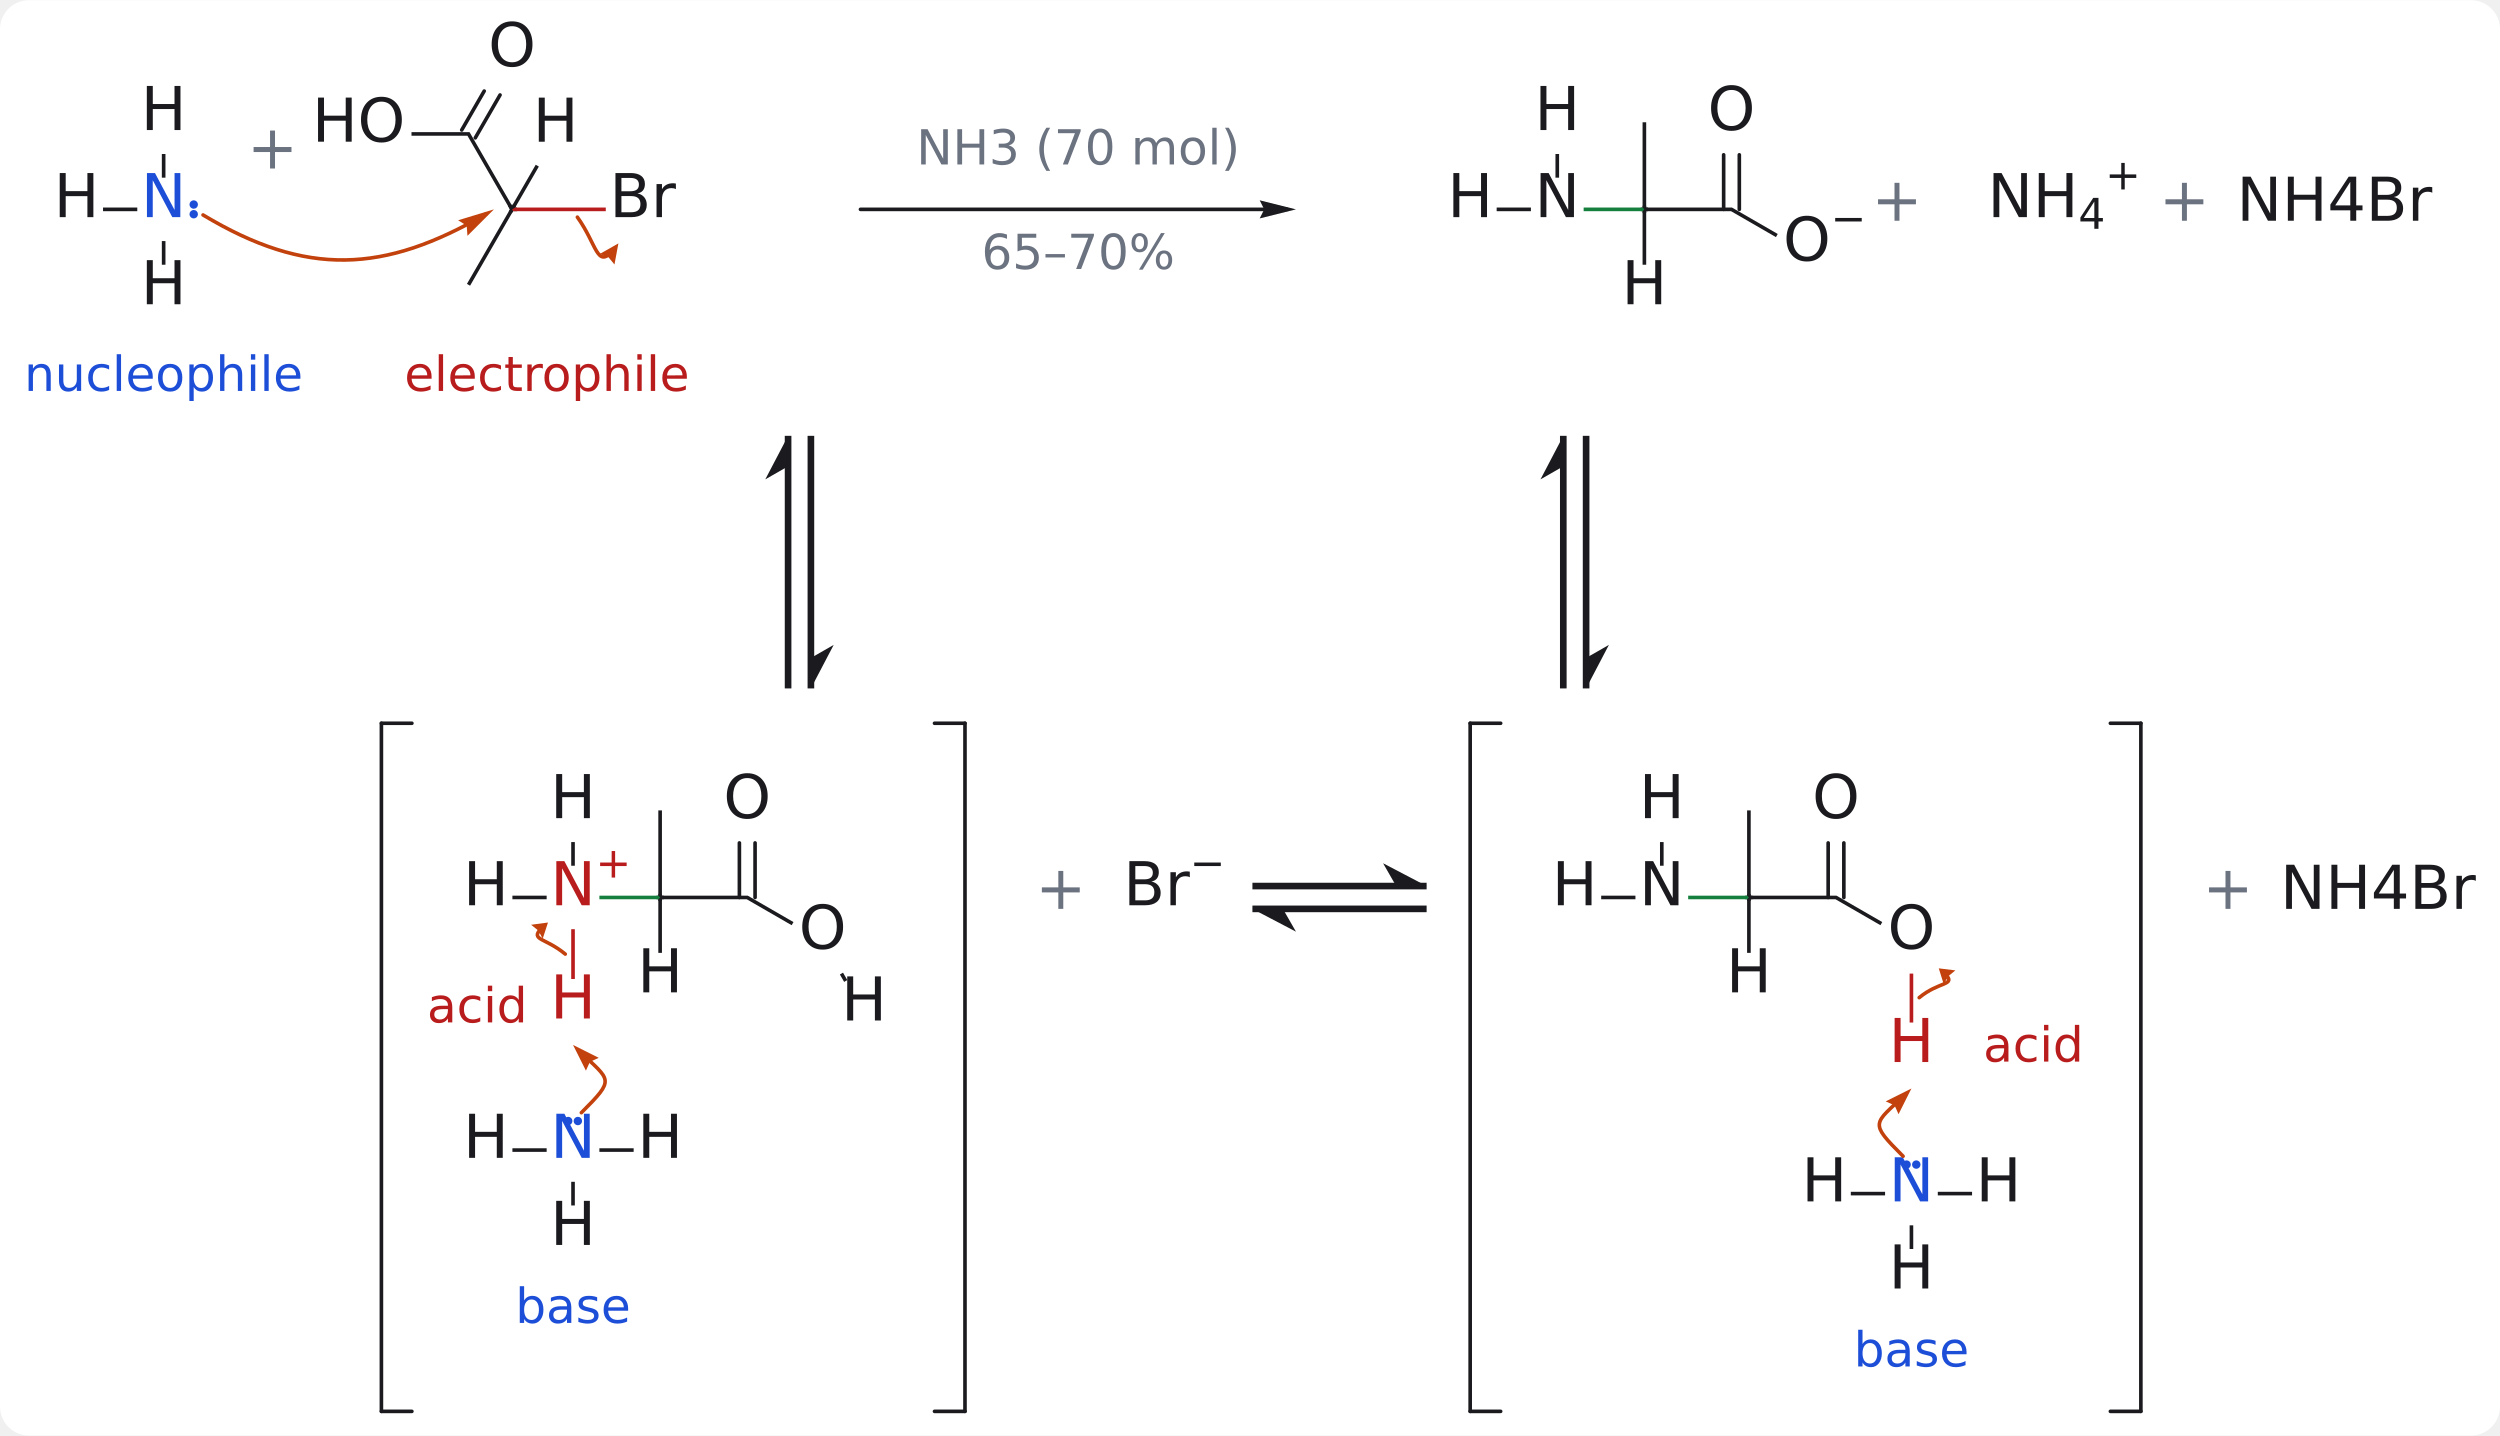
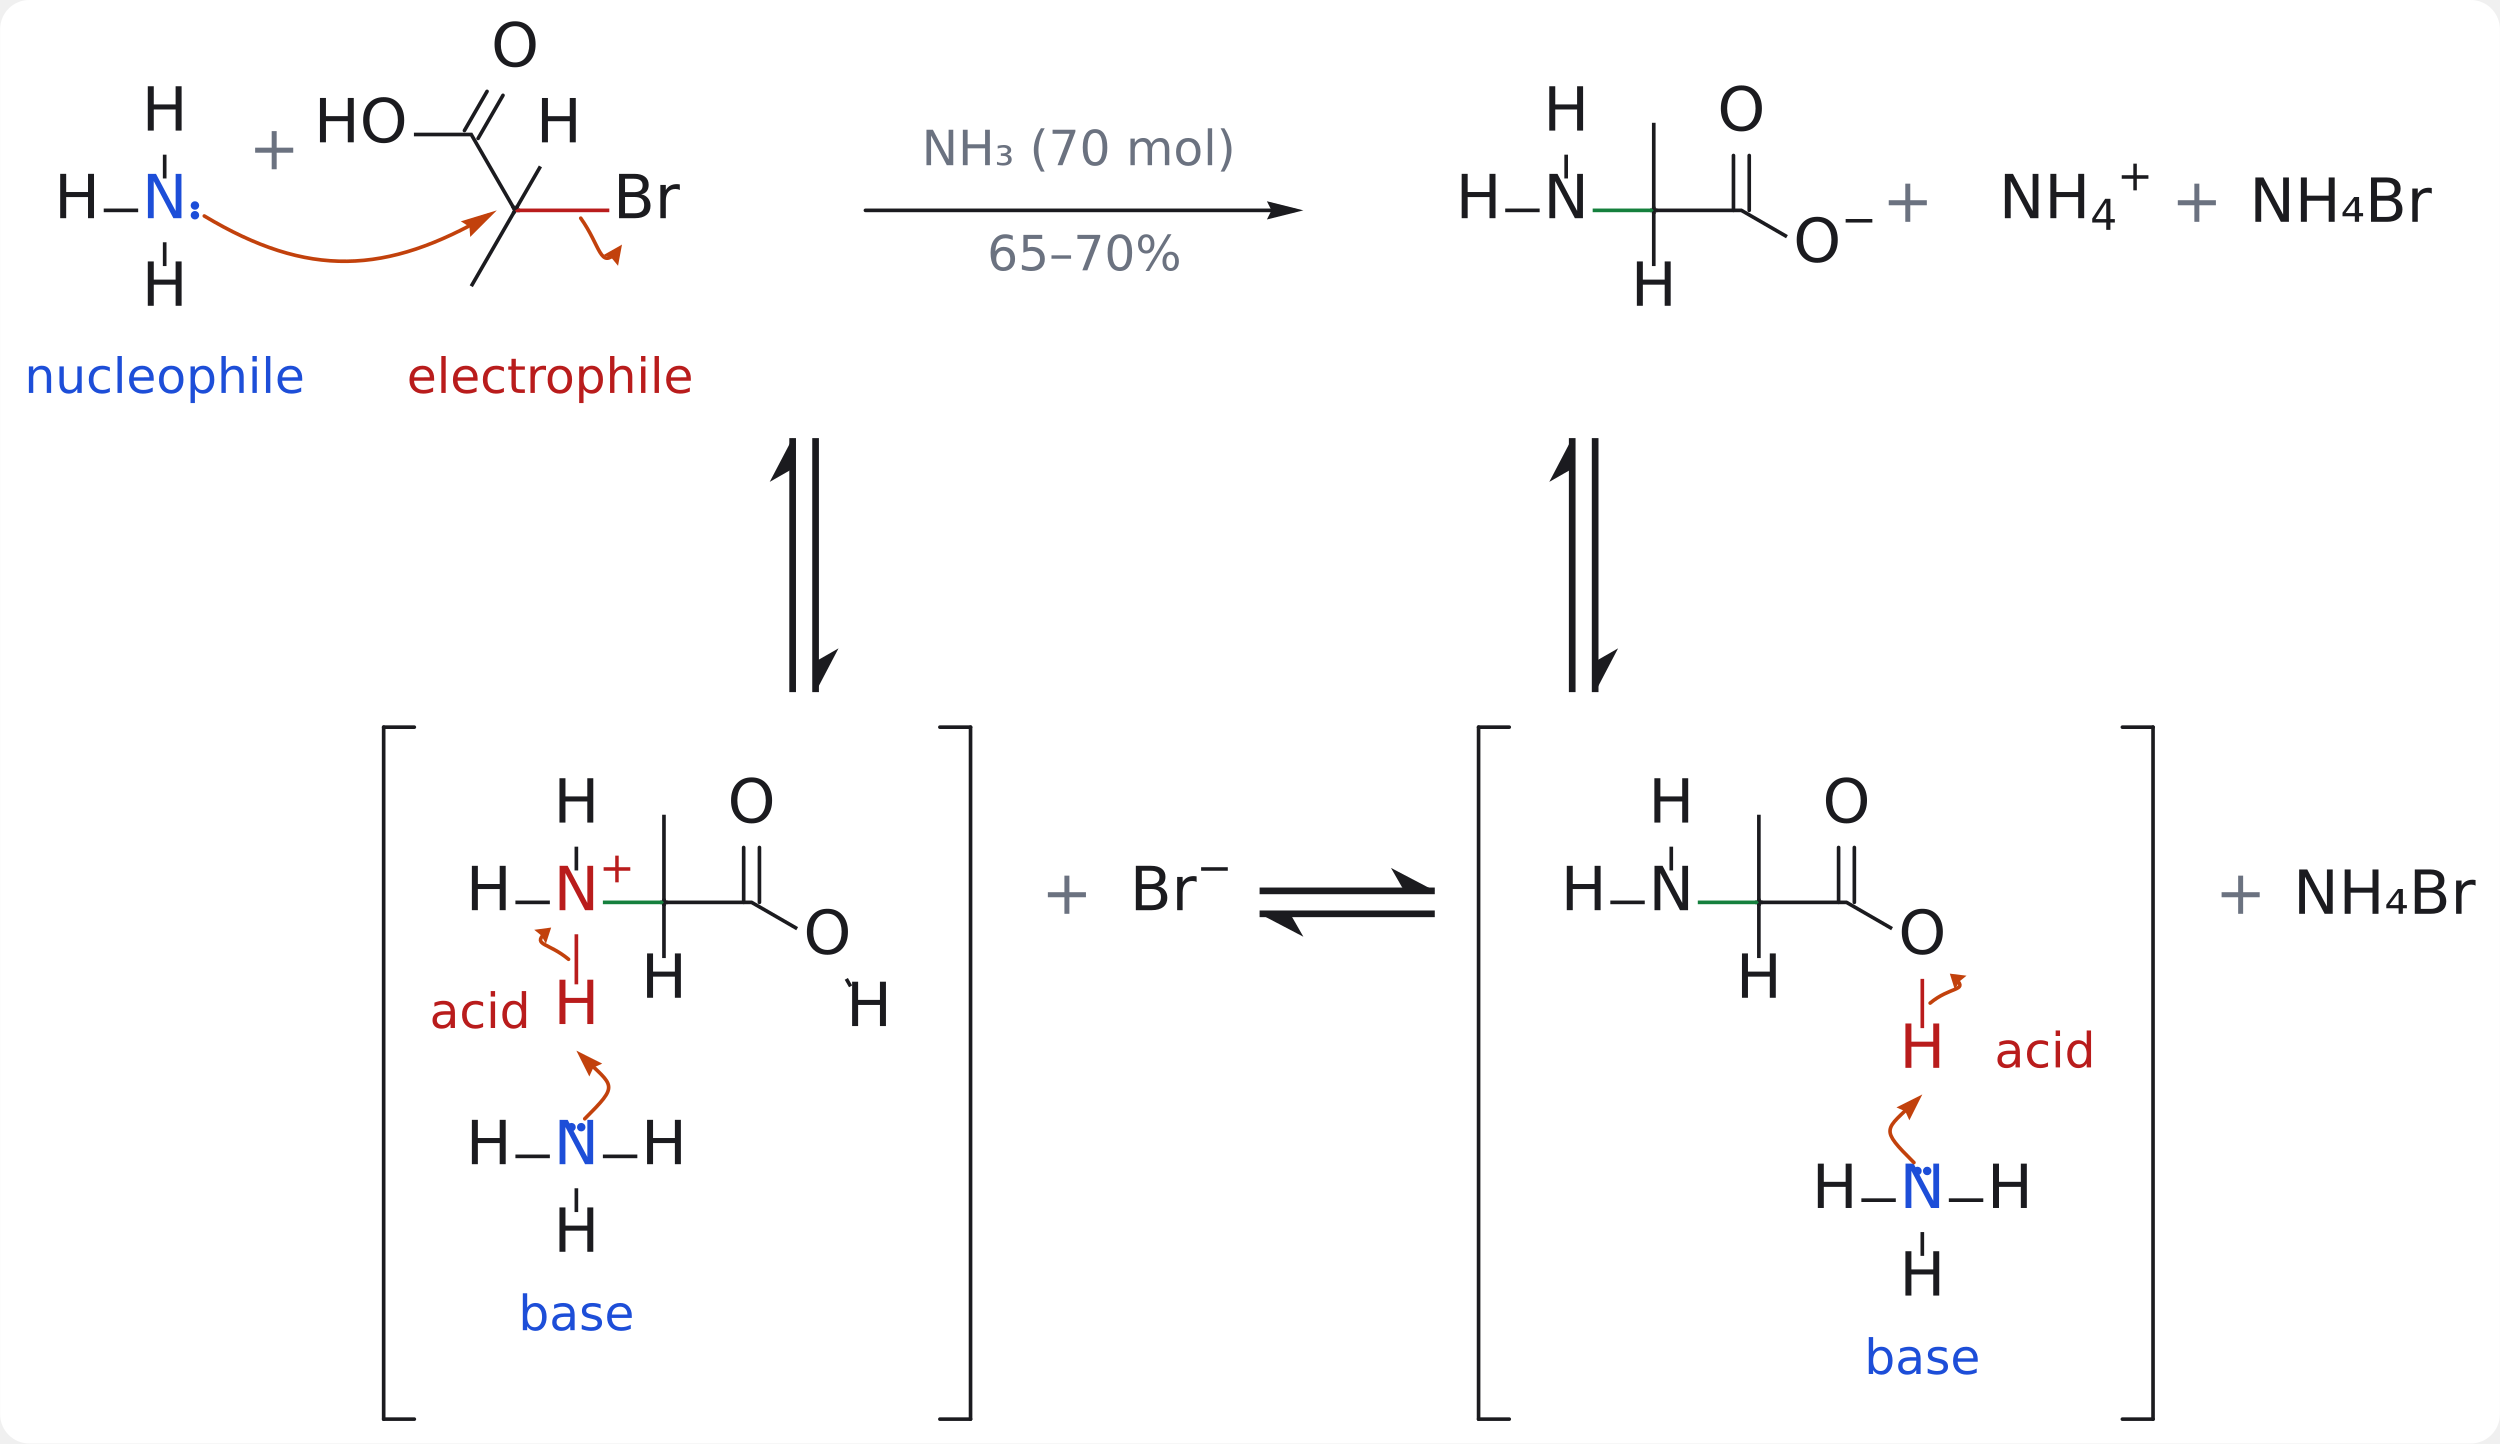
- <svg xmlns="http://www.w3.org/2000/svg" viewBox="-246.909 -100.867 1205.483 692.133" width="747" height="429">
+ <svg xmlns="http://www.w3.org/2000/svg" viewBox="-246.909 -100.867 1198.618 692.133" width="743" height="429">
  <style>.c-ink.fill{fill:#1b1b1f}.c-ink.stroke{stroke:#1b1b1f}.c-arrow.fill{fill:#c2410c}.c-arrow.stroke{stroke:#c2410c}.c-nu.fill{fill:#1d4ed8}.c-nu.stroke{stroke:#1d4ed8}.c-el.fill{fill:#b91c1c}.c-el.stroke{stroke:#b91c1c}.c-good.fill{fill:#15803d}.c-good.stroke{stroke:#15803d}.c-muted.fill{fill:#6b7280}.c-muted.stroke{stroke:#6b7280}.card{fill:#ffffff}@media (prefers-color-scheme: dark){.c-ink.fill{fill:#e6e6ea}.c-ink.stroke{stroke:#e6e6ea}.c-arrow.fill{fill:#ff9f5a}.c-arrow.stroke{stroke:#ff9f5a}.c-nu.fill{fill:#8ab4ff}.c-nu.stroke{stroke:#8ab4ff}.c-el.fill{fill:#ff8a8a}.c-el.stroke{stroke:#ff8a8a}.c-good.fill{fill:#6ee7a0}.c-good.stroke{stroke:#6ee7a0}.c-muted.fill{fill:#9ca3af}.c-muted.stroke{stroke:#9ca3af}.card{fill:#1e1e1e}}</style>
-   <rect class="card" x="-246.909" y="-100.867" width="1205.483" height="692.133" rx="14" />
+   <rect class="card" x="-246.909" y="-100.867" width="1198.618" height="692.133" rx="14" />
  <line class="c-ink stroke" x1="-63.00" y1="247.80" x2="-63.00" y2="579.60" stroke-width="1.75" stroke-linecap="round" />
  <line class="c-ink stroke" x1="-63.00" y1="247.80" x2="-48.30" y2="247.80" stroke-width="1.75" stroke-linecap="round" />
  <line class="c-ink stroke" x1="-63.00" y1="579.60" x2="-48.30" y2="579.60" stroke-width="1.75" stroke-linecap="round" />
  <line class="c-ink stroke" x1="218.40" y1="247.80" x2="218.40" y2="579.60" stroke-width="1.75" stroke-linecap="round" />
  <line class="c-ink stroke" x1="218.40" y1="247.80" x2="203.70" y2="247.80" stroke-width="1.75" stroke-linecap="round" />
  <line class="c-ink stroke" x1="218.40" y1="579.60" x2="203.70" y2="579.60" stroke-width="1.75" stroke-linecap="round" />
  <line class="c-ink stroke" x1="357.00" y1="326.30" x2="441.00" y2="326.30" stroke-width="3.2" stroke-linecap="butt" />
  <polygon class="c-ink fill" points="441.00,326.30 420.00,315.30 426.30,326.30" />
  <line class="c-ink stroke" x1="441.00" y1="337.30" x2="357.00" y2="337.30" stroke-width="3.2" stroke-linecap="butt" />
  <polygon class="c-ink fill" points="357.00,337.30 378.00,348.30 371.70,337.30" />
  <line class="c-ink stroke" x1="462.00" y1="247.80" x2="462.00" y2="579.60" stroke-width="1.75" stroke-linecap="round" />
  <line class="c-ink stroke" x1="462.00" y1="247.80" x2="476.70" y2="247.80" stroke-width="1.75" stroke-linecap="round" />
  <line class="c-ink stroke" x1="462.00" y1="579.60" x2="476.70" y2="579.60" stroke-width="1.75" stroke-linecap="round" />
  <line class="c-ink stroke" x1="785.40" y1="247.80" x2="785.40" y2="579.60" stroke-width="1.75" stroke-linecap="round" />
  <line class="c-ink stroke" x1="785.40" y1="247.80" x2="770.70" y2="247.80" stroke-width="1.75" stroke-linecap="round" />
  <line class="c-ink stroke" x1="785.40" y1="579.60" x2="770.70" y2="579.60" stroke-width="1.75" stroke-linecap="round" />
  <line class="c-ink stroke" x1="144.10" y1="109.20" x2="144.10" y2="231.00" stroke-width="3.2" stroke-linecap="butt" />
  <polygon class="c-ink fill" points="144.10,231.00 155.10,210.00 144.10,216.30" />
  <line class="c-ink stroke" x1="133.10" y1="231.00" x2="133.10" y2="109.20" stroke-width="3.2" stroke-linecap="butt" />
  <polygon class="c-ink fill" points="133.10,109.20 122.10,130.20 133.10,123.90" />
  <line class="c-ink stroke" x1="506.90" y1="231.00" x2="506.90" y2="109.20" stroke-width="3.2" stroke-linecap="butt" />
  <polygon class="c-ink fill" points="506.90,109.20 495.90,130.20 506.90,123.90" />
  <line class="c-ink stroke" x1="517.90" y1="109.20" x2="517.90" y2="231.00" stroke-width="3.2" stroke-linecap="butt" />
  <polygon class="c-ink fill" points="517.90,231.00 528.90,210.00 517.90,216.30" />
  <line class="c-ink stroke" x1="-24.274" y1="-38.262" x2="-13.428" y2="-57.047" stroke-width="1.75" stroke-linecap="round" />
  <line class="c-ink stroke" x1="-17.726" y1="-34.482" x2="-5.789" y2="-55.157" stroke-width="1.75" stroke-linecap="round" />
  <line class="c-ink stroke" x1="584.22" y1="0" x2="584.22" y2="-26.303" stroke-width="1.75" stroke-linecap="round" />
  <line class="c-ink stroke" x1="591.78" y1="0" x2="591.78" y2="-26.303" stroke-width="1.75" stroke-linecap="round" />
  <line class="c-ink stroke" x1="109.62" y1="331.8" x2="109.62" y2="305.497" stroke-width="1.75" stroke-linecap="round" />
  <line class="c-ink stroke" x1="117.18" y1="331.8" x2="117.18" y2="305.497" stroke-width="1.75" stroke-linecap="round" />
  <line class="c-ink stroke" x1="634.62" y1="331.8" x2="634.62" y2="305.497" stroke-width="1.75" stroke-linecap="round" />
  <line class="c-ink stroke" x1="642.18" y1="331.8" x2="642.18" y2="305.497" stroke-width="1.75" stroke-linecap="round" />
  <path class="c-ink fill stroke" d="M0.505 0.875 L2.391 0.875 L2.391 -0.875 L1.516 -0.875 L0 0 Z M1.516 -0.875 L1.953 -1.633 L0.438 -2.508 L0 -1.75 L0 0 Z M0 -1.75 L-0.438 -2.508 L-1.953 -1.633 L-1.01 -0 L0 0 Z M-1.01 0 L-1.633 1.078 L-0.117 1.953 L0.505 0.875 L0 0 Z " stroke-width="0" stroke-linecap="round" stroke-linejoin="round" />
  <path class="c-ink fill stroke" d="M546.875 -0.875 L546.875 -1.75 L545.125 -1.75 L545.125 -0.875 L546 0 Z M545.125 0.875 L545.125 1.75 L546.875 1.75 L546.875 0.875 L546 0 Z M545.125 -0.875 L544.25 -0.875 L544.25 0.875 L545.125 0.875 L546 0 Z M546.875 0.875 L547.75 0.875 L547.75 -0.875 L546.875 -0.875 L546 0 Z " stroke-width="0" stroke-linecap="round" stroke-linejoin="round" />
  <path class="c-ink fill stroke" d="M72.275 330.925 L72.275 330.05 L70.525 330.05 L70.525 330.925 L71.4 331.8 Z M70.525 332.675 L70.525 333.55 L72.275 333.55 L72.275 332.675 L71.4 331.8 Z M70.525 330.925 L69.65 330.925 L69.65 332.675 L70.525 332.675 L71.4 331.8 Z M72.275 332.675 L73.15 332.675 L73.15 330.925 L72.275 330.925 L71.4 331.8 Z " stroke-width="0" stroke-linecap="round" stroke-linejoin="round" />
  <path class="c-ink fill stroke" d="M597.275 330.925 L597.275 330.05 L595.525 330.05 L595.525 330.925 L596.4 331.8 Z M595.525 332.675 L595.525 333.55 L597.275 333.55 L597.275 332.675 L596.4 331.8 Z M595.525 330.925 L594.65 330.925 L594.65 332.675 L595.525 332.675 L596.4 331.8 Z M597.275 332.675 L598.15 332.675 L598.15 330.925 L597.275 330.925 L596.4 331.8 Z " stroke-width="0" stroke-linecap="round" stroke-linejoin="round" />
  <path class="c-ink fill stroke" d="M-167.125 -15.298 L-167.125 -26.702 L-168.875 -26.702 L-168.875 -15.298 Z M-168.875 15.298 L-168.875 26.702 L-167.125 26.702 L-167.125 15.298 Z M-180.713 -0.875 L-197.23 -0.875 L-197.23 0.875 L-180.713 0.875 Z M1.516 -0.875 L12.925 -20.637 L11.41 -21.512 L0 -1.75 L0 0 Z M0 -1.75 L-20.495 -37.247 L-21.505 -35.497 L-1.01 -0 L0 0 Z M-20.495 -37.247 L-48.492 -37.247 L-48.492 -35.497 L-21.505 -35.497 Z M-1.01 0 L-21.758 35.934 L-20.242 36.81 L0.505 0.875 L0 0 Z M546.875 -0.875 L546.875 -42 L545.125 -42 L545.125 -0.875 L546 0 Z M545.125 0.875 L545.125 26.702 L546.875 26.702 L546.875 0.875 L546 0 Z M504.875 -15.298 L504.875 -26.702 L503.125 -26.702 L503.125 -15.298 Z M491.287 -0.875 L474.77 -0.875 L474.77 0.875 L491.287 0.875 Z M546.875 0.875 L587.766 0.875 L588.234 -0.875 L546.875 -0.875 L546 0 Z M587.766 0.875 L609.427 13.382 L610.302 11.866 L588.234 -0.875 Z M72.275 330.925 L72.275 289.8 L70.525 289.8 L70.525 330.925 L71.4 331.8 Z M70.525 332.675 L70.525 358.502 L72.275 358.502 L72.275 332.675 L71.4 331.8 Z M30.275 316.502 L30.275 305.098 L28.525 305.098 L28.525 316.502 Z M16.687 330.925 L0.17 330.925 L0.17 332.675 L16.687 332.675 Z M72.275 332.675 L113.166 332.675 L113.634 330.925 L72.275 330.925 L71.4 331.8 Z M113.166 332.675 L134.827 345.182 L135.702 343.666 L113.634 330.925 Z M158.074 368.934 L160.135 372.505 L161.651 371.631 L159.589 368.059 Z M42.113 454.475 L58.63 454.475 L58.63 452.725 L42.113 452.725 Z M16.687 452.725 L0.17 452.725 L0.17 454.475 L16.687 454.475 Z M28.525 468.898 L28.525 480.302 L30.275 480.302 L30.275 468.898 Z M597.275 330.925 L597.275 289.8 L595.525 289.8 L595.525 330.925 L596.4 331.8 Z M595.525 332.675 L595.525 358.502 L597.275 358.502 L597.275 332.675 L596.4 331.8 Z M555.275 316.502 L555.275 305.098 L553.525 305.098 L553.525 316.502 Z M541.687 330.925 L525.17 330.925 L525.17 332.675 L541.687 332.675 Z M597.275 332.675 L638.165 332.675 L638.634 330.925 L597.275 330.925 L596.4 331.8 Z M638.165 332.675 L659.827 345.182 L660.702 343.666 L638.634 330.925 Z M687.485 475.475 L704.002 475.475 L704.002 473.725 L687.485 473.725 Z M662.059 473.725 L645.542 473.725 L645.542 475.475 L662.059 475.475 Z M673.897 489.898 L673.897 501.302 L675.647 501.302 L675.647 489.898 Z " stroke-width="0" stroke-linecap="round" stroke-linejoin="round" />
  <path class="c-good fill stroke" d="M545.125 -0.875 L516.713 -0.875 L516.713 0.875 L545.125 0.875 L546 0 Z M70.525 330.925 L42.113 330.925 L42.113 332.675 L70.525 332.675 L71.4 331.8 Z M595.525 330.925 L567.113 330.925 L567.113 332.675 L595.525 332.675 L596.4 331.8 Z " stroke-width="0" stroke-linecap="round" stroke-linejoin="round" />
  <path class="c-el fill stroke" d="M0.505 0.875 L45.196 0.875 L45.196 -0.875 L1.516 -0.875 L0 0 Z M28.525 347.098 L28.525 371.102 L30.275 371.102 L30.275 347.098 Z M673.897 368.497 L673.897 392.102 L675.647 392.102 L675.647 368.497 Z " stroke-width="0" stroke-linecap="round" stroke-linejoin="round" />
  <text class="c-nu fill" xml:space="preserve" x="-178.909" y="-16.442" font-family="DejaVu Sans, Noto Sans CJK KR, Noto Sans CJK JP, sans-serif" font-size="29.167" font-weight="normal" font-style="normal" text-decoration="none" dominant-baseline="text-before-edge">N</text>
  <path class="c-nu fill stroke" d="M-153.5 1.167 C-152.856 1.167 -152.333 1.689 -152.333 2.333 C-152.333 2.978 -152.856 3.5 -153.5 3.5 C-154.144 3.5 -154.667 2.978 -154.667 2.333 C-154.667 1.689 -154.144 1.167 -153.5 1.167 Z " stroke-width="1.75" stroke-linecap="round" stroke-linejoin="round" />
  <path class="c-nu fill stroke" d="M-153.5 -3.5 C-152.856 -3.5 -152.333 -2.978 -152.333 -2.333 C-152.333 -1.689 -152.856 -1.167 -153.5 -1.167 C-154.144 -1.167 -154.667 -1.689 -154.667 -2.333 C-154.667 -2.978 -154.144 -3.5 -153.5 -3.5 Z " stroke-width="1.75" stroke-linecap="round" stroke-linejoin="round" />
  <text class="c-ink fill" xml:space="preserve" x="-178.966" y="-58.442" font-family="DejaVu Sans, Noto Sans CJK KR, Noto Sans CJK JP, sans-serif" font-size="29.167" font-weight="normal" font-style="normal" text-decoration="none" dominant-baseline="text-before-edge">H</text>
  <text class="c-ink fill" xml:space="preserve" x="-178.966" y="25.558" font-family="DejaVu Sans, Noto Sans CJK KR, Noto Sans CJK JP, sans-serif" font-size="29.167" font-weight="normal" font-style="normal" text-decoration="none" dominant-baseline="text-before-edge">H</text>
  <text class="c-ink fill" xml:space="preserve" x="-220.966" y="-16.442" font-family="DejaVu Sans, Noto Sans CJK KR, Noto Sans CJK JP, sans-serif" font-size="29.167" font-weight="normal" font-style="normal" text-decoration="none" dominant-baseline="text-before-edge">H</text>
  <text class="c-ink fill" xml:space="preserve" x="47" y="-16.442" font-family="DejaVu Sans, Noto Sans CJK KR, Noto Sans CJK JP, sans-serif" font-size="29.167" font-weight="normal" font-style="normal" text-decoration="none" dominant-baseline="text-before-edge">Br</text>
  <text class="c-ink fill" xml:space="preserve" x="10.034" y="-52.814" font-family="DejaVu Sans, Noto Sans CJK KR, Noto Sans CJK JP, sans-serif" font-size="29.167" font-weight="normal" font-style="normal" text-decoration="none" dominant-baseline="text-before-edge">H</text>
  <text class="c-ink fill" xml:space="preserve" x="-11.479" y="-89.2" font-family="DejaVu Sans, Noto Sans CJK KR, Noto Sans CJK JP, sans-serif" font-size="29.167" font-weight="normal" font-style="normal" text-decoration="none" dominant-baseline="text-before-edge">O</text>
  <text class="c-ink fill" xml:space="preserve" x="-74.479" y="-52.828" font-family="DejaVu Sans, Noto Sans CJK KR, Noto Sans CJK JP, sans-serif" font-size="29.167" font-weight="normal" font-style="normal" text-decoration="none" dominant-baseline="text-before-edge">O</text>
  <text class="c-ink fill" xml:space="preserve" x="-96.411" y="-52.828" font-family="DejaVu Sans, Noto Sans CJK KR, Noto Sans CJK JP, sans-serif" font-size="29.167" font-weight="normal" font-style="normal" text-decoration="none" dominant-baseline="text-before-edge">H</text>
  <text class="c-ink fill" xml:space="preserve" x="535.034" y="25.558" font-family="DejaVu Sans, Noto Sans CJK KR, Noto Sans CJK JP, sans-serif" font-size="29.167" font-weight="normal" font-style="normal" text-decoration="none" dominant-baseline="text-before-edge">H</text>
  <text class="c-ink fill" xml:space="preserve" x="493.091" y="-16.442" font-family="DejaVu Sans, Noto Sans CJK KR, Noto Sans CJK JP, sans-serif" font-size="29.167" font-weight="normal" font-style="normal" text-decoration="none" dominant-baseline="text-before-edge">N</text>
  <text class="c-ink fill" xml:space="preserve" x="493.034" y="-58.442" font-family="DejaVu Sans, Noto Sans CJK KR, Noto Sans CJK JP, sans-serif" font-size="29.167" font-weight="normal" font-style="normal" text-decoration="none" dominant-baseline="text-before-edge">H</text>
  <text class="c-ink fill" xml:space="preserve" x="451.034" y="-16.442" font-family="DejaVu Sans, Noto Sans CJK KR, Noto Sans CJK JP, sans-serif" font-size="29.167" font-weight="normal" font-style="normal" text-decoration="none" dominant-baseline="text-before-edge">H</text>
  <text class="c-ink fill" xml:space="preserve" x="576.521" y="-58.456" font-family="DejaVu Sans, Noto Sans CJK KR, Noto Sans CJK JP, sans-serif" font-size="29.167" font-weight="normal" font-style="normal" text-decoration="none" dominant-baseline="text-before-edge">O</text>
  <text class="c-ink fill" xml:space="preserve" x="612.893" y="4.544" font-family="DejaVu Sans, Noto Sans CJK KR, Noto Sans CJK JP, sans-serif" font-size="29.167" font-weight="normal" font-style="normal" text-decoration="none" dominant-baseline="text-before-edge">O</text>
  <text class="c-ink fill" xml:space="preserve" x="635.851" y="-2.748" font-family="DejaVu Sans, Noto Sans CJK KR, Noto Sans CJK JP, sans-serif" font-size="20.417" font-weight="normal" font-style="normal" text-decoration="none" dominant-baseline="text-before-edge">−</text>
  <text class="c-ink fill" xml:space="preserve" x="711.491" y="-16.442" font-family="DejaVu Sans, Noto Sans CJK KR, Noto Sans CJK JP, sans-serif" font-size="29.167" font-weight="normal" font-style="normal" text-decoration="none" dominant-baseline="text-before-edge">N</text>
  <text class="c-ink fill" xml:space="preserve" x="733.309" y="-16.442" font-family="DejaVu Sans, Noto Sans CJK KR, Noto Sans CJK JP, sans-serif" font-size="29.167" font-weight="normal" font-style="normal" text-decoration="none" dominant-baseline="text-before-edge">H</text>
  <text class="c-ink fill" xml:space="preserve" x="755.241" y="-4.775" font-family="DejaVu Sans, Noto Sans CJK KR, Noto Sans CJK JP, sans-serif" font-size="20.417" font-weight="normal" font-style="normal" text-decoration="none" dominant-baseline="text-before-edge">4</text>
  <text class="c-ink fill" xml:space="preserve" x="768.231" y="-23.734" font-family="DejaVu Sans, Noto Sans CJK KR, Noto Sans CJK JP, sans-serif" font-size="20.417" font-weight="normal" font-style="normal" text-decoration="none" dominant-baseline="text-before-edge">+</text>
  <text class="c-ink fill" xml:space="preserve" x="60.434" y="357.358" font-family="DejaVu Sans, Noto Sans CJK KR, Noto Sans CJK JP, sans-serif" font-size="29.167" font-weight="normal" font-style="normal" text-decoration="none" dominant-baseline="text-before-edge">H</text>
  <text class="c-el fill" xml:space="preserve" x="18.491" y="315.358" font-family="DejaVu Sans, Noto Sans CJK KR, Noto Sans CJK JP, sans-serif" font-size="29.167" font-weight="normal" font-style="normal" text-decoration="none" dominant-baseline="text-before-edge">N</text>
  <text class="c-el fill" xml:space="preserve" x="40.309" y="308.067" font-family="DejaVu Sans, Noto Sans CJK KR, Noto Sans CJK JP, sans-serif" font-size="20.417" font-weight="normal" font-style="normal" text-decoration="none" dominant-baseline="text-before-edge">+</text>
  <text class="c-ink fill" xml:space="preserve" x="18.434" y="273.358" font-family="DejaVu Sans, Noto Sans CJK KR, Noto Sans CJK JP, sans-serif" font-size="29.167" font-weight="normal" font-style="normal" text-decoration="none" dominant-baseline="text-before-edge">H</text>
  <text class="c-ink fill" xml:space="preserve" x="-23.566" y="315.358" font-family="DejaVu Sans, Noto Sans CJK KR, Noto Sans CJK JP, sans-serif" font-size="29.167" font-weight="normal" font-style="normal" text-decoration="none" dominant-baseline="text-before-edge">H</text>
  <text class="c-el fill" xml:space="preserve" x="18.434" y="369.958" font-family="DejaVu Sans, Noto Sans CJK KR, Noto Sans CJK JP, sans-serif" font-size="29.167" font-weight="normal" font-style="normal" text-decoration="none" dominant-baseline="text-before-edge">H</text>
  <text class="c-ink fill" xml:space="preserve" x="101.921" y="273.344" font-family="DejaVu Sans, Noto Sans CJK KR, Noto Sans CJK JP, sans-serif" font-size="29.167" font-weight="normal" font-style="normal" text-decoration="none" dominant-baseline="text-before-edge">O</text>
  <text class="c-ink fill" xml:space="preserve" x="138.293" y="336.344" font-family="DejaVu Sans, Noto Sans CJK KR, Noto Sans CJK JP, sans-serif" font-size="29.167" font-weight="normal" font-style="normal" text-decoration="none" dominant-baseline="text-before-edge">O</text>
  <text class="c-ink fill" xml:space="preserve" x="158.756" y="370.924" font-family="DejaVu Sans, Noto Sans CJK KR, Noto Sans CJK JP, sans-serif" font-size="29.167" font-weight="normal" font-style="normal" text-decoration="none" dominant-baseline="text-before-edge">H</text>
  <text class="c-nu fill" xml:space="preserve" x="18.491" y="437.158" font-family="DejaVu Sans, Noto Sans CJK KR, Noto Sans CJK JP, sans-serif" font-size="29.167" font-weight="normal" font-style="normal" text-decoration="none" dominant-baseline="text-before-edge">N</text>
  <path class="c-nu fill stroke" d="M28.233 439.6 C28.233 440.244 27.711 440.767 27.067 440.767 C26.422 440.767 25.9 440.244 25.9 439.6 C25.9 438.956 26.422 438.433 27.067 438.433 C27.711 438.433 28.233 438.956 28.233 439.6 Z " stroke-width="1.75" stroke-linecap="round" stroke-linejoin="round" />
  <path class="c-nu fill stroke" d="M32.9 439.6 C32.9 440.244 32.378 440.767 31.733 440.767 C31.089 440.767 30.567 440.244 30.567 439.6 C30.567 438.956 31.089 438.433 31.733 438.433 C32.378 438.433 32.9 438.956 32.9 439.6 Z " stroke-width="1.75" stroke-linecap="round" stroke-linejoin="round" />
  <text class="c-ink fill" xml:space="preserve" x="60.434" y="437.158" font-family="DejaVu Sans, Noto Sans CJK KR, Noto Sans CJK JP, sans-serif" font-size="29.167" font-weight="normal" font-style="normal" text-decoration="none" dominant-baseline="text-before-edge">H</text>
  <text class="c-ink fill" xml:space="preserve" x="-23.566" y="437.158" font-family="DejaVu Sans, Noto Sans CJK KR, Noto Sans CJK JP, sans-serif" font-size="29.167" font-weight="normal" font-style="normal" text-decoration="none" dominant-baseline="text-before-edge">H</text>
  <text class="c-ink fill" xml:space="preserve" x="18.434" y="479.158" font-family="DejaVu Sans, Noto Sans CJK KR, Noto Sans CJK JP, sans-serif" font-size="29.167" font-weight="normal" font-style="normal" text-decoration="none" dominant-baseline="text-before-edge">H</text>
  <text class="c-ink fill" xml:space="preserve" x="294.8" y="315.358" font-family="DejaVu Sans, Noto Sans CJK KR, Noto Sans CJK JP, sans-serif" font-size="29.167" font-weight="normal" font-style="normal" text-decoration="none" dominant-baseline="text-before-edge">Br</text>
  <text class="c-ink fill" xml:space="preserve" x="326.8" y="308.067" font-family="DejaVu Sans, Noto Sans CJK KR, Noto Sans CJK JP, sans-serif" font-size="20.417" font-weight="normal" font-style="normal" text-decoration="none" dominant-baseline="text-before-edge">−</text>
  <text class="c-ink fill" xml:space="preserve" x="585.434" y="357.358" font-family="DejaVu Sans, Noto Sans CJK KR, Noto Sans CJK JP, sans-serif" font-size="29.167" font-weight="normal" font-style="normal" text-decoration="none" dominant-baseline="text-before-edge">H</text>
  <text class="c-ink fill" xml:space="preserve" x="543.491" y="315.358" font-family="DejaVu Sans, Noto Sans CJK KR, Noto Sans CJK JP, sans-serif" font-size="29.167" font-weight="normal" font-style="normal" text-decoration="none" dominant-baseline="text-before-edge">N</text>
  <text class="c-ink fill" xml:space="preserve" x="543.434" y="273.358" font-family="DejaVu Sans, Noto Sans CJK KR, Noto Sans CJK JP, sans-serif" font-size="29.167" font-weight="normal" font-style="normal" text-decoration="none" dominant-baseline="text-before-edge">H</text>
  <text class="c-ink fill" xml:space="preserve" x="501.434" y="315.358" font-family="DejaVu Sans, Noto Sans CJK KR, Noto Sans CJK JP, sans-serif" font-size="29.167" font-weight="normal" font-style="normal" text-decoration="none" dominant-baseline="text-before-edge">H</text>
  <text class="c-ink fill" xml:space="preserve" x="626.921" y="273.344" font-family="DejaVu Sans, Noto Sans CJK KR, Noto Sans CJK JP, sans-serif" font-size="29.167" font-weight="normal" font-style="normal" text-decoration="none" dominant-baseline="text-before-edge">O</text>
  <text class="c-ink fill" xml:space="preserve" x="663.293" y="336.344" font-family="DejaVu Sans, Noto Sans CJK KR, Noto Sans CJK JP, sans-serif" font-size="29.167" font-weight="normal" font-style="normal" text-decoration="none" dominant-baseline="text-before-edge">O</text>
  <text class="c-el fill" xml:space="preserve" x="663.806" y="390.958" font-family="DejaVu Sans, Noto Sans CJK KR, Noto Sans CJK JP, sans-serif" font-size="29.167" font-weight="normal" font-style="normal" text-decoration="none" dominant-baseline="text-before-edge">H</text>
  <text class="c-nu fill" xml:space="preserve" x="663.863" y="458.158" font-family="DejaVu Sans, Noto Sans CJK KR, Noto Sans CJK JP, sans-serif" font-size="29.167" font-weight="normal" font-style="normal" text-decoration="none" dominant-baseline="text-before-edge">N</text>
  <path class="c-nu fill stroke" d="M673.605 460.6 C673.605 461.244 673.083 461.767 672.439 461.767 C671.794 461.767 671.272 461.244 671.272 460.6 C671.272 459.956 671.794 459.433 672.439 459.433 C673.083 459.433 673.605 459.956 673.605 460.6 Z " stroke-width="1.75" stroke-linecap="round" stroke-linejoin="round" />
  <path class="c-nu fill stroke" d="M678.272 460.6 C678.272 461.244 677.75 461.767 677.105 461.767 C676.461 461.767 675.939 461.244 675.939 460.6 C675.939 459.956 676.461 459.433 677.105 459.433 C677.75 459.433 678.272 459.956 678.272 460.6 Z " stroke-width="1.75" stroke-linecap="round" stroke-linejoin="round" />
  <text class="c-ink fill" xml:space="preserve" x="705.806" y="458.158" font-family="DejaVu Sans, Noto Sans CJK KR, Noto Sans CJK JP, sans-serif" font-size="29.167" font-weight="normal" font-style="normal" text-decoration="none" dominant-baseline="text-before-edge">H</text>
  <text class="c-ink fill" xml:space="preserve" x="621.806" y="458.158" font-family="DejaVu Sans, Noto Sans CJK KR, Noto Sans CJK JP, sans-serif" font-size="29.167" font-weight="normal" font-style="normal" text-decoration="none" dominant-baseline="text-before-edge">H</text>
  <text class="c-ink fill" xml:space="preserve" x="663.806" y="500.158" font-family="DejaVu Sans, Noto Sans CJK KR, Noto Sans CJK JP, sans-serif" font-size="29.167" font-weight="normal" font-style="normal" text-decoration="none" dominant-baseline="text-before-edge">H</text>
  <path class="c-ink stroke" d="M168 0 L373.625 0 " fill="none" stroke-width="1.75" stroke-linecap="round" stroke-linejoin="round" />
  <path class="c-ink fill stroke" d="M378 0 L360.5 -4.375 L362.688 0 L360.5 4.375 Z " stroke-width="0" stroke-linecap="round" stroke-linejoin="round" />
  <path class="c-arrow stroke" d="M-149.005 2.697 C-99.102 32.639 -61.799 30.813 -12.519 2.224 " fill="none" stroke-width="1.75" stroke-linecap="round" stroke-linejoin="round" />
  <path class="c-arrow fill stroke" d="M-8.75 0 L-26.007 5.252 L-21.88 7.878 L-21.505 12.755 Z " stroke-width="0" stroke-linecap="round" stroke-linejoin="round" />
  <path class="c-arrow stroke" d="M31.5 3.75 C41.008 17.061 40.907 28.696 48.598 19.863 " fill="none" stroke-width="1.75" stroke-linecap="round" stroke-linejoin="round" />
  <path class="c-arrow fill stroke" d="M51.281 16.407 L42.261 21.508 L46.504 23.095 L49.381 26.593 Z " stroke-width="0" stroke-linecap="round" stroke-linejoin="round" />
  <path class="c-arrow stroke" d="M33.425 435.575 C50.062 418.938 47.548 420.372 32.528 405.968 " fill="none" stroke-width="1.75" stroke-linecap="round" stroke-linejoin="round" />
  <path class="c-arrow fill stroke" d="M29.4 402.906 L35.616 415.31 L37.546 411.053 L41.804 409.123 Z " stroke-width="0" stroke-linecap="round" stroke-linejoin="round" />
  <path class="c-arrow stroke" d="M25.65 359.1 C16.112 351.152 8.551 352.418 14.066 346.802 " fill="none" stroke-width="1.75" stroke-linecap="round" stroke-linejoin="round" />
  <path class="c-arrow fill stroke" d="M17.321 343.879 L9.189 344.961 L12.656 347.767 L14.79 351.683 Z " stroke-width="0" stroke-linecap="round" stroke-linejoin="round" />
  <path class="c-arrow stroke" d="M670.747 456.575 C654.11 439.938 656.624 441.372 671.644 426.968 " fill="none" stroke-width="1.75" stroke-linecap="round" stroke-linejoin="round" />
  <path class="c-arrow fill stroke" d="M674.772 423.906 L662.368 430.123 L666.626 432.053 L668.556 436.31 Z " stroke-width="0" stroke-linecap="round" stroke-linejoin="round" />
  <path class="c-arrow stroke" d="M678.522 380.1 C688.032 372.175 696.408 374.243 691.201 368.899 " fill="none" stroke-width="1.75" stroke-linecap="round" stroke-linejoin="round" />
  <path class="c-arrow fill stroke" d="M687.948 365.976 L690.365 373.685 L692.513 369.78 L695.966 366.963 Z " stroke-width="0" stroke-linecap="round" stroke-linejoin="round" />
  <text class="c-muted fill" xml:space="preserve" x="-127.722" y="-39.9" font-family="DejaVu Sans, Noto Sans CJK KR, Noto Sans CJK JP, sans-serif" font-size="29.167" font-weight="normal" font-style="normal" text-decoration="none" dominant-baseline="text-before-edge">+</text>
  <text class="c-nu fill" xml:space="preserve" x="-235.242" y="71.4" font-family="DejaVu Sans, Noto Sans CJK KR, Noto Sans CJK JP, sans-serif" font-size="23.333" font-weight="normal" font-style="normal" text-decoration="none" dominant-baseline="text-before-edge">nucleophile</text>
  <text class="c-el fill" xml:space="preserve" x="-51.912" y="71.4" font-family="DejaVu Sans, Noto Sans CJK KR, Noto Sans CJK JP, sans-serif" font-size="23.333" font-weight="normal" font-style="normal" text-decoration="none" dominant-baseline="text-before-edge">electrophile</text>
-   <text class="c-muted fill" xml:space="preserve" x="194.964" y="-37.8" font-family="DejaVu Sans, Noto Sans CJK KR, Noto Sans CJK JP, sans-serif" font-size="23.333" font-weight="normal" font-style="normal" text-decoration="none" dominant-baseline="text-before-edge">NH3 (70 mol)</text>
+   <text class="c-muted fill" xml:space="preserve" x="194.964" y="-37.8" font-family="DejaVu Sans, Noto Sans CJK KR, Noto Sans CJK JP, sans-serif" font-size="23.333" font-weight="normal" font-style="normal" text-decoration="none" dominant-baseline="text-before-edge">NH₃ (70 mol)</text>
  <text class="c-muted fill" xml:space="preserve" x="226.38" y="12.6" font-family="DejaVu Sans, Noto Sans CJK KR, Noto Sans CJK JP, sans-serif" font-size="23.333" font-weight="normal" font-style="normal" text-decoration="none" dominant-baseline="text-before-edge">65–70%</text>
  <text class="c-muted fill" xml:space="preserve" x="655.578" y="-14.7" font-family="DejaVu Sans, Noto Sans CJK KR, Noto Sans CJK JP, sans-serif" font-size="29.167" font-weight="normal" font-style="normal" text-decoration="none" dominant-baseline="text-before-edge">+</text>
  <text class="c-muted fill" xml:space="preserve" x="794.178" y="-14.7" font-family="DejaVu Sans, Noto Sans CJK KR, Noto Sans CJK JP, sans-serif" font-size="29.167" font-weight="normal" font-style="normal" text-decoration="none" dominant-baseline="text-before-edge">+</text>
-   <text class="c-ink fill" xml:space="preserve" x="831.6" y="-14.7" font-family="DejaVu Sans, Noto Sans CJK KR, Noto Sans CJK JP, sans-serif" font-size="29.167" font-weight="normal" font-style="normal" text-decoration="none" dominant-baseline="text-before-edge">NH4Br</text>
+   <text class="c-ink fill" xml:space="preserve" x="831.6" y="-14.7" font-family="DejaVu Sans, Noto Sans CJK KR, Noto Sans CJK JP, sans-serif" font-size="29.167" font-weight="normal" font-style="normal" text-decoration="none" dominant-baseline="text-before-edge">NH₄Br</text>
  <text class="c-nu fill" xml:space="preserve" x="1.596" y="520.8" font-family="DejaVu Sans, Noto Sans CJK KR, Noto Sans CJK JP, sans-serif" font-size="23.333" font-weight="normal" font-style="normal" text-decoration="none" dominant-baseline="text-before-edge">base</text>
  <text class="c-el fill" xml:space="preserve" x="-40.992" y="375.9" font-family="DejaVu Sans, Noto Sans CJK KR, Noto Sans CJK JP, sans-serif" font-size="23.333" font-weight="normal" font-style="normal" text-decoration="none" dominant-baseline="text-before-edge">acid</text>
  <text class="c-muted fill" xml:space="preserve" x="252.378" y="317.1" font-family="DejaVu Sans, Noto Sans CJK KR, Noto Sans CJK JP, sans-serif" font-size="29.167" font-weight="normal" font-style="normal" text-decoration="none" dominant-baseline="text-before-edge">+</text>
  <text class="c-nu fill" xml:space="preserve" x="646.968" y="541.8" font-family="DejaVu Sans, Noto Sans CJK KR, Noto Sans CJK JP, sans-serif" font-size="23.333" font-weight="normal" font-style="normal" text-decoration="none" dominant-baseline="text-before-edge">base</text>
  <text class="c-el fill" xml:space="preserve" x="709.38" y="394.8" font-family="DejaVu Sans, Noto Sans CJK KR, Noto Sans CJK JP, sans-serif" font-size="23.333" font-weight="normal" font-style="normal" text-decoration="none" dominant-baseline="text-before-edge">acid</text>
  <text class="c-muted fill" xml:space="preserve" x="815.178" y="317.1" font-family="DejaVu Sans, Noto Sans CJK KR, Noto Sans CJK JP, sans-serif" font-size="29.167" font-weight="normal" font-style="normal" text-decoration="none" dominant-baseline="text-before-edge">+</text>
-   <text class="c-ink fill" xml:space="preserve" x="852.6" y="317.1" font-family="DejaVu Sans, Noto Sans CJK KR, Noto Sans CJK JP, sans-serif" font-size="29.167" font-weight="normal" font-style="normal" text-decoration="none" dominant-baseline="text-before-edge">NH4Br</text>
+   <text class="c-ink fill" xml:space="preserve" x="852.6" y="317.1" font-family="DejaVu Sans, Noto Sans CJK KR, Noto Sans CJK JP, sans-serif" font-size="29.167" font-weight="normal" font-style="normal" text-decoration="none" dominant-baseline="text-before-edge">NH₄Br</text>
</svg>
